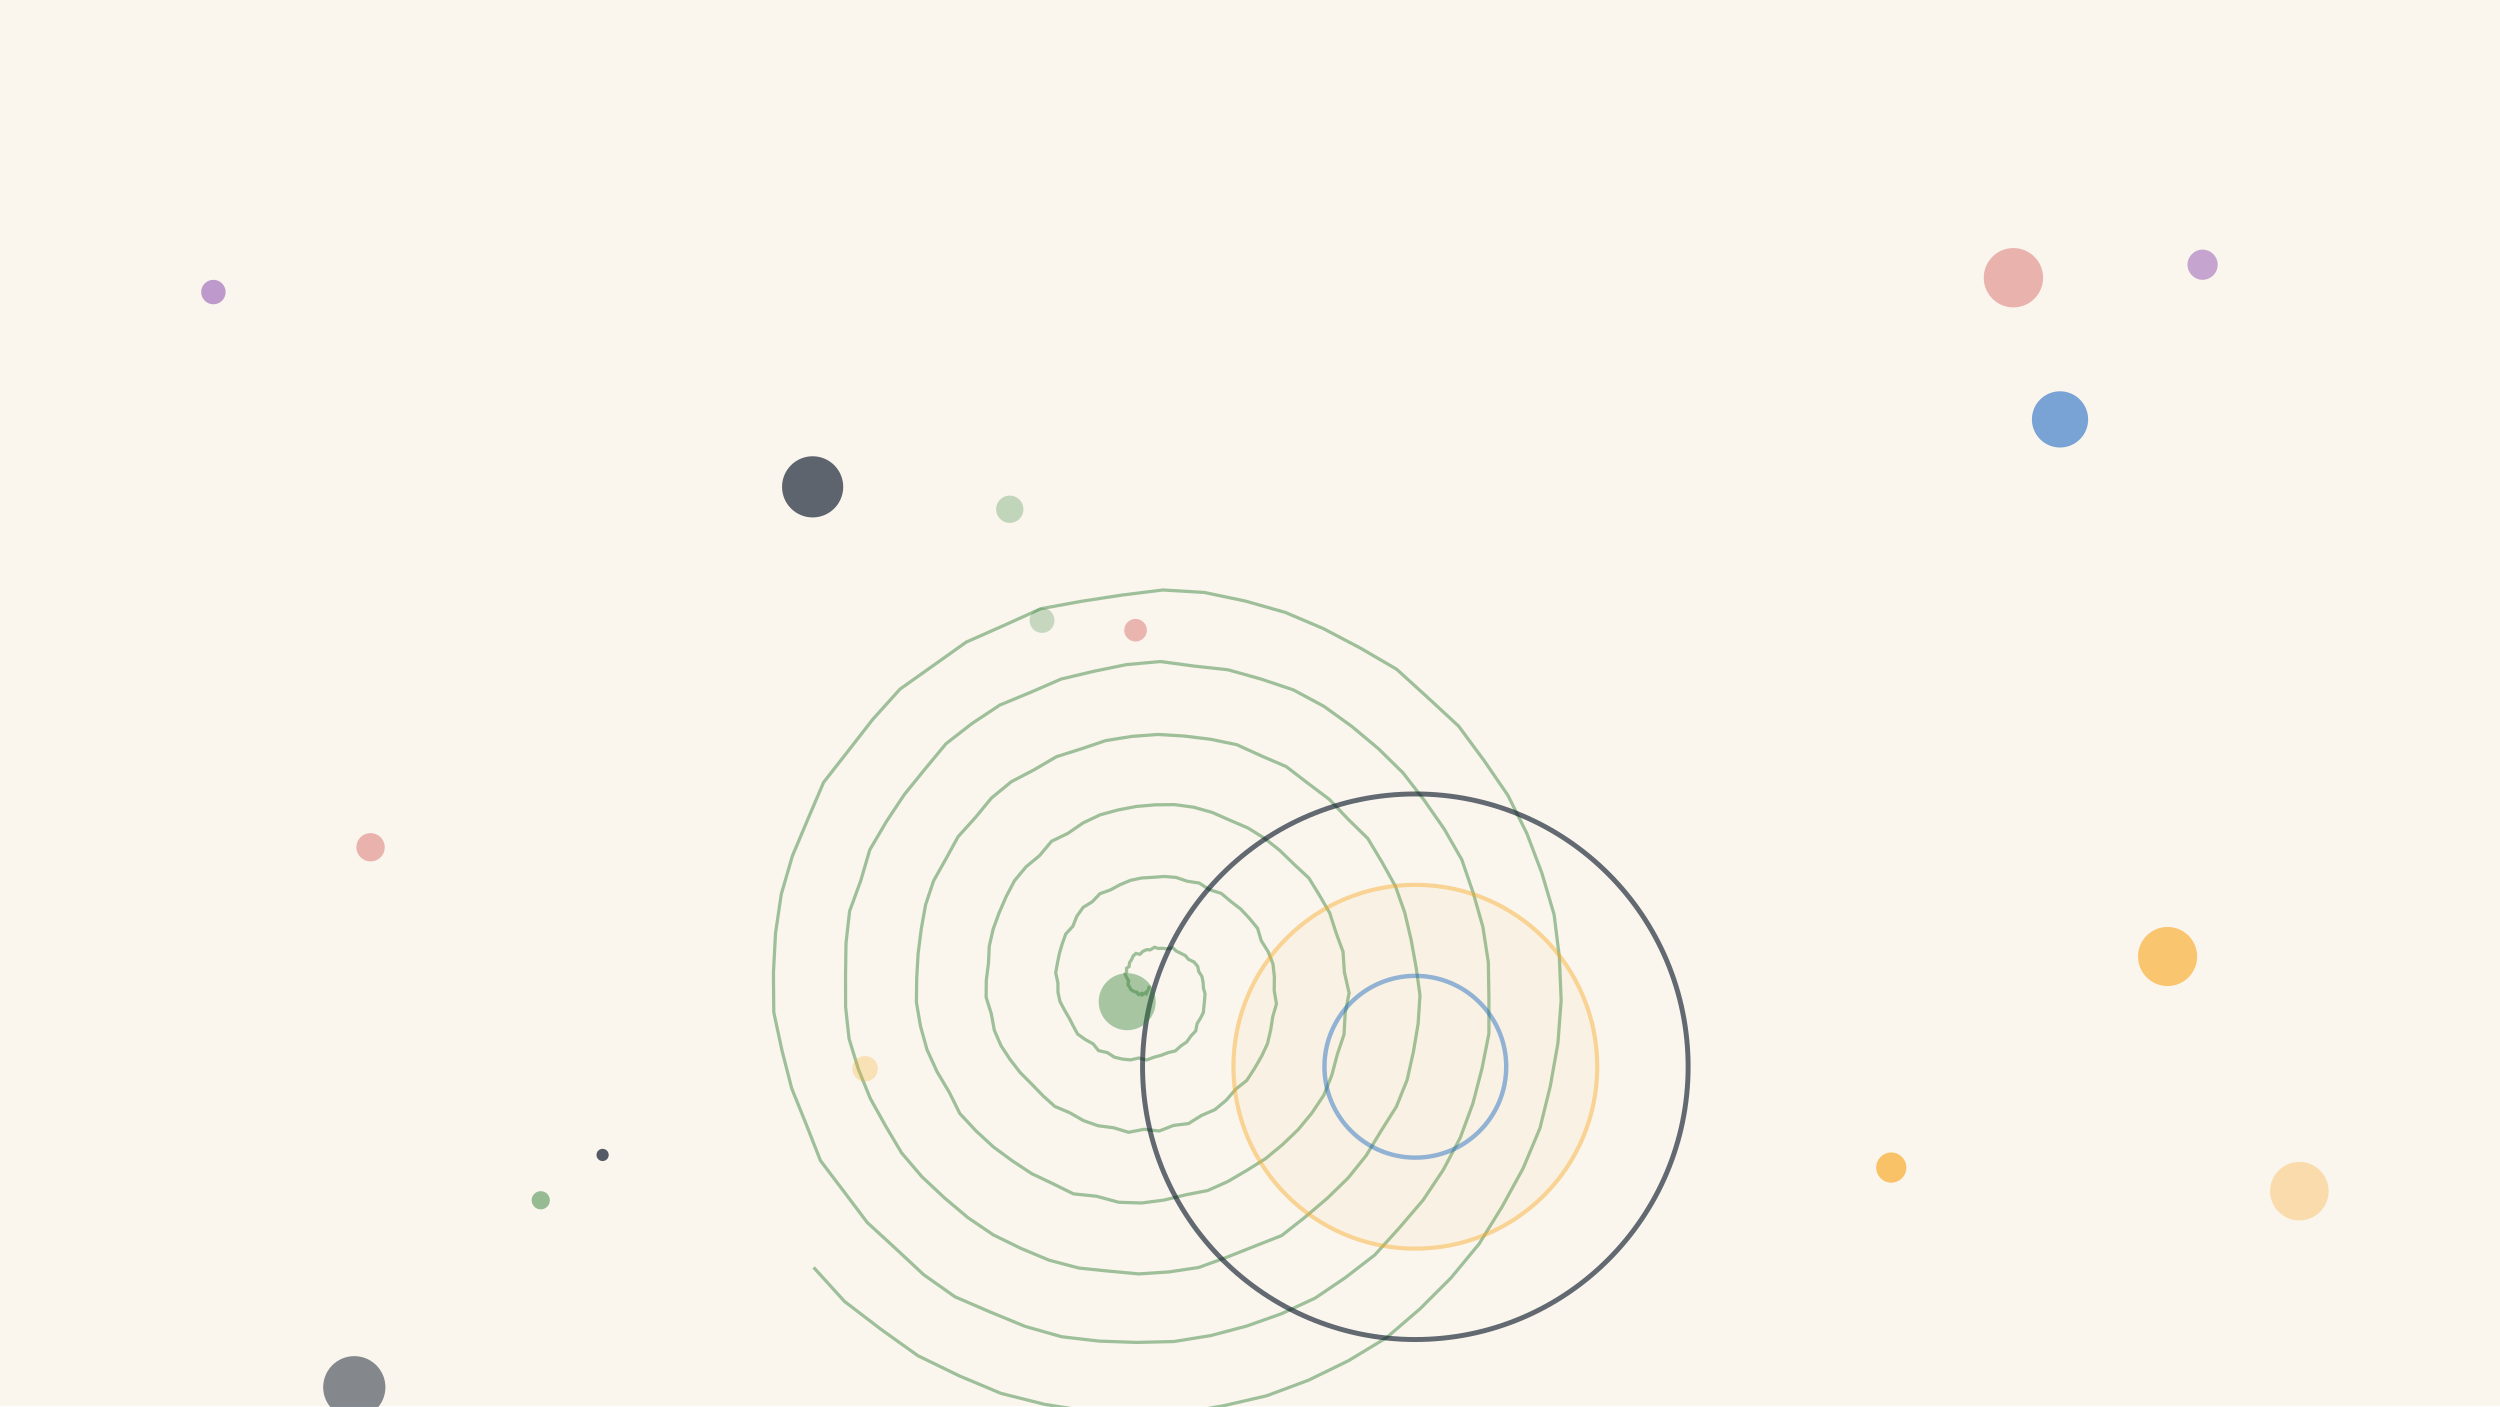
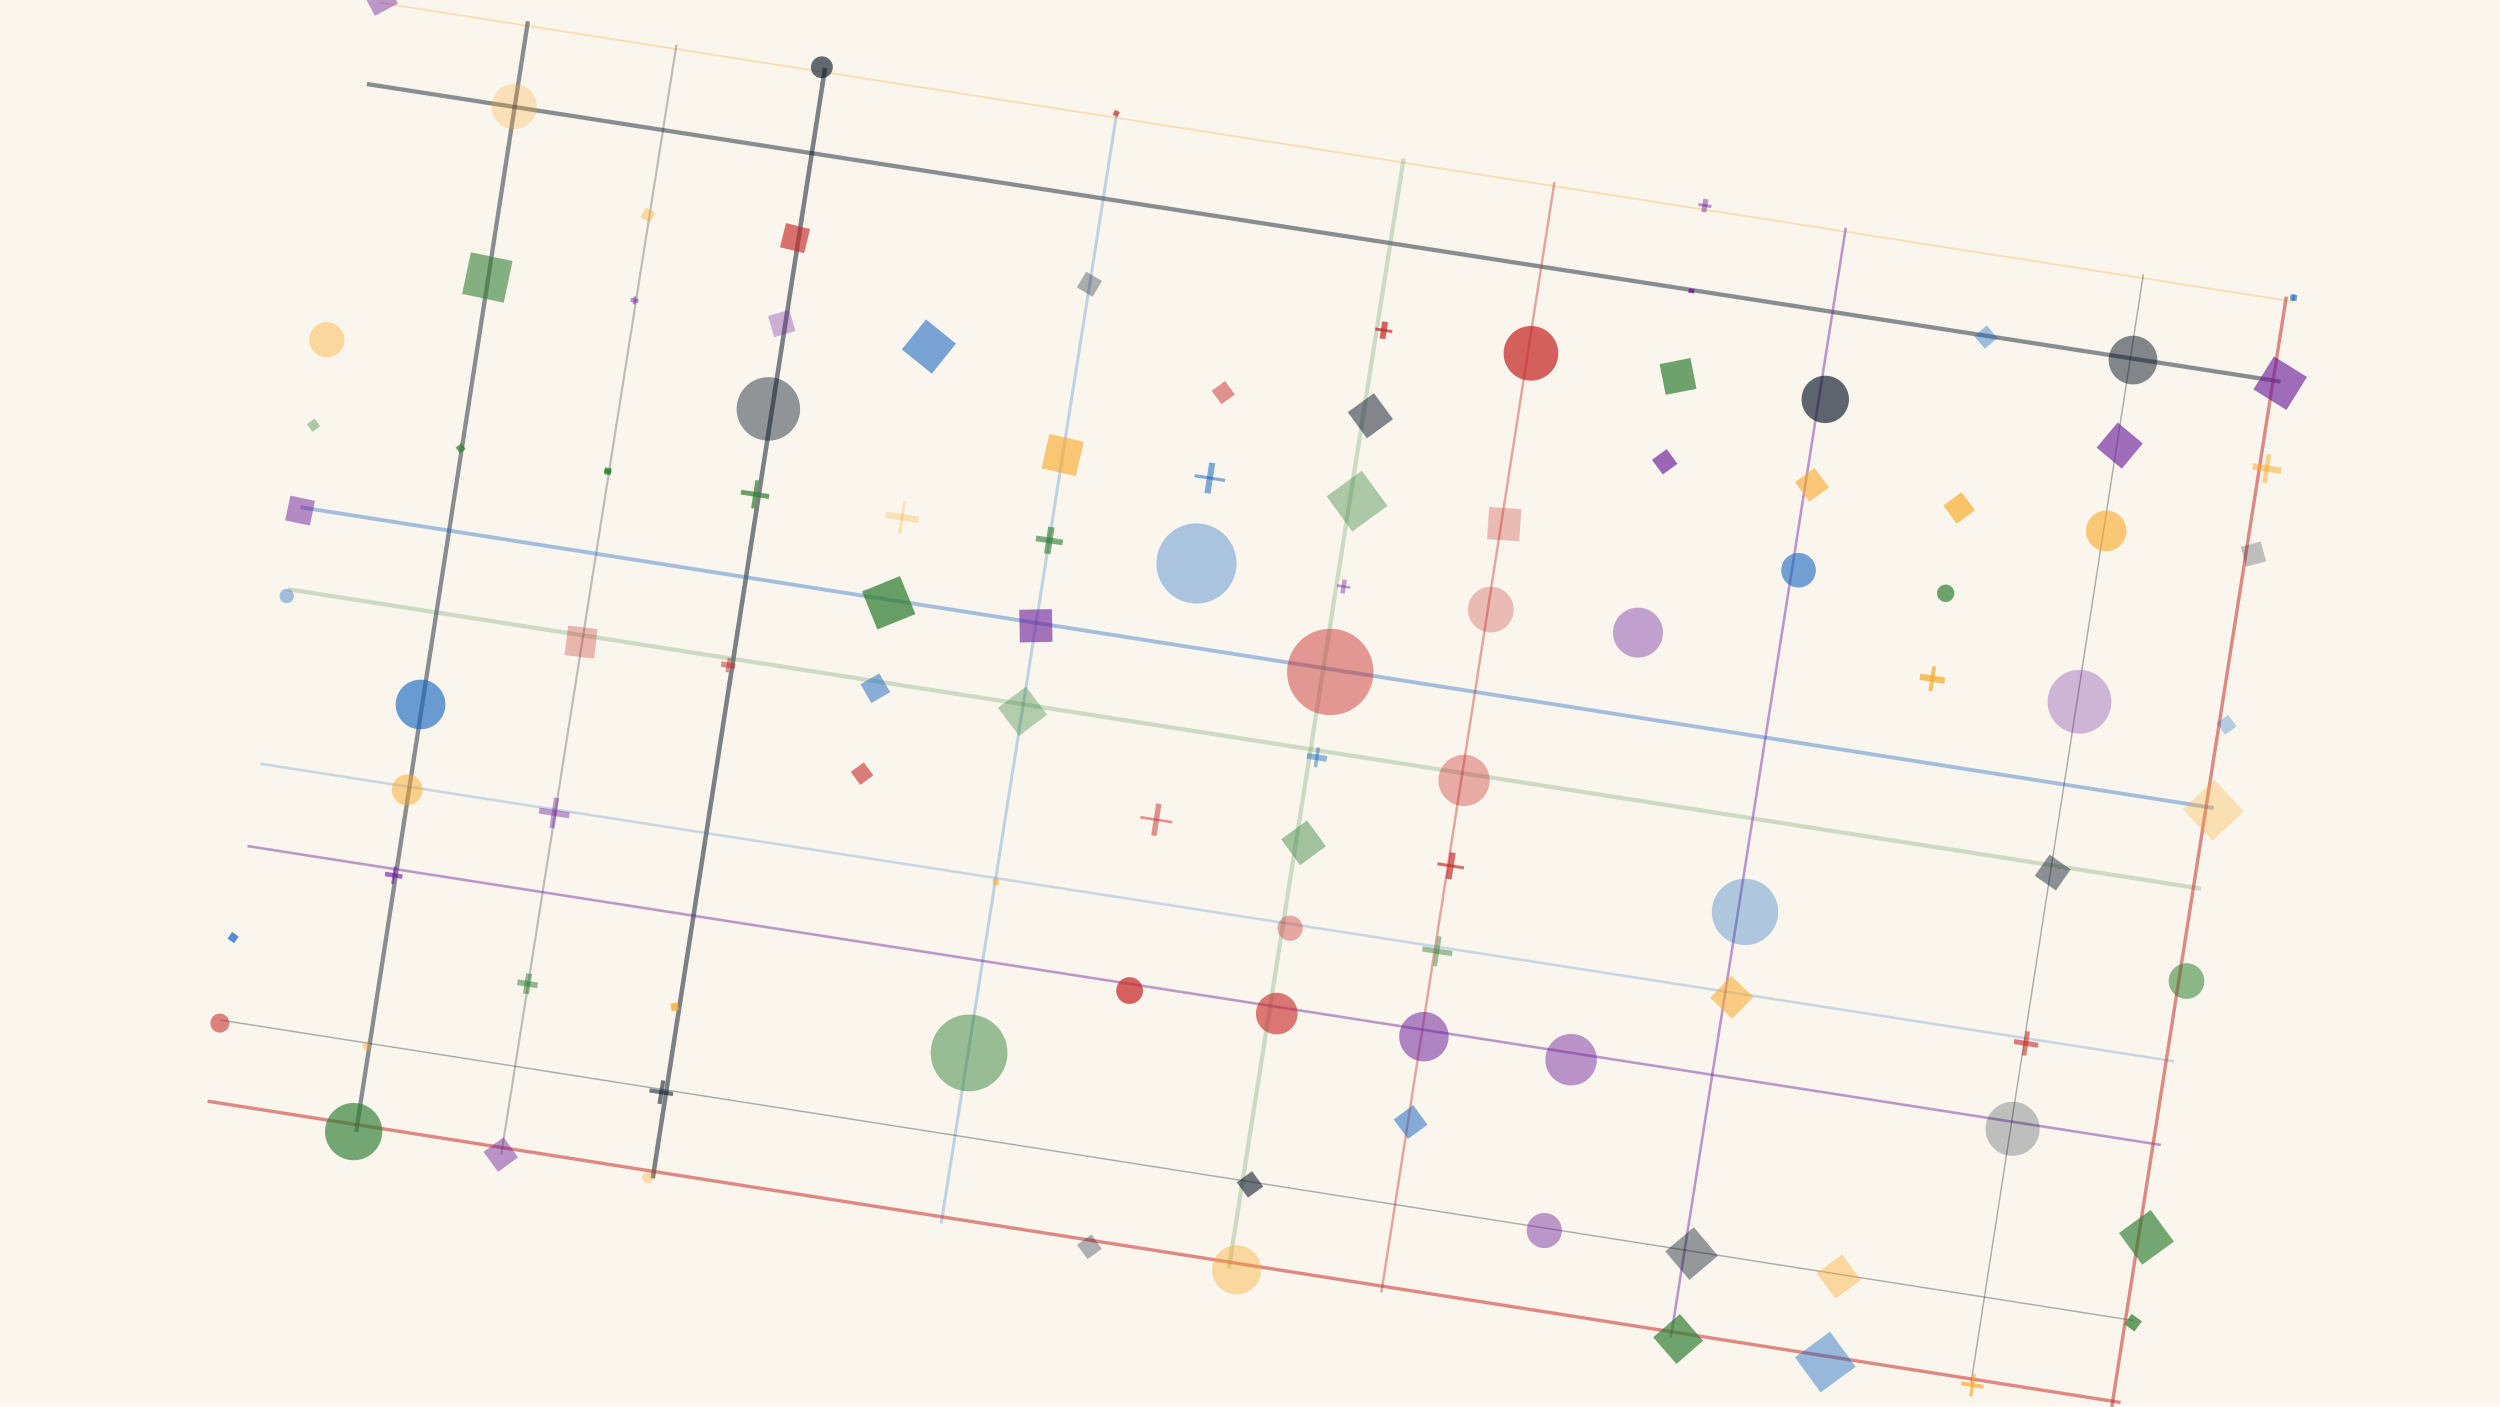
<svg xmlns="http://www.w3.org/2000/svg" viewBox="0 0 1920 1080" width="1920" height="1080">
  <rect width="1920" height="1080" fill="#FAF6EE" />
-   <g transform="rotate(80 960 540)">
-     <polyline points="1161.3,654.1 1160.4,654.1 1162.0,654.4 1163.0,654.9 1163.3,655.3 1165.6,657.0 1164.9,657.3 1165.7,658.8 1166.2,660.5 1165.2,660.6 1165.6,663.0 1164.7,663.7 1163.6,664.0 1162.9,665.8 1161.8,667.2 1160.4,668.5 1158.9,668.8 1157.1,669.7 1155.4,669.5 1153.8,668.8 1151.2,669.9 1148.3,670.7 1146.9,669.1 1144.1,668.8 1143.1,666.6 1140.2,665.7 1138.3,663.9 1135.7,662.1 1134.1,659.7 1135.3,656.7 1133.4,654.1 1132.7,651.1 1133.3,648.3 1131.9,644.8 1133.3,642.0 1133.8,638.7 1134.8,635.5 1134.8,631.0 1137.7,628.8 1139.9,625.8 1142.3,622.6 1145.6,620.7 1148.3,616.9 1152.1,614.7 1156.3,614.5 1160.4,612.8 1164.8,612.7 1169.1,613.2 1173.8,612.8 1178.3,613.9 1182.9,615.2 1187.7,616.5 1191.6,619.4 1195.3,622.7 1200.7,624.8 1203.8,629.0 1207.8,633.0 1210.0,637.9 1213.1,642.9 1213.4,648.5 1214.5,654.1 1215.0,659.8 1216.1,665.9 1213.6,671.3 1213.9,677.9 1212.2,684.0 1209.7,689.8 1205.3,694.5 1202.6,700.9 1196.8,704.1 1192.4,709.5 1187.3,714.5 1180.8,716.7 1174.2,718.7 1167.5,721.2 1160.4,723.5 1153.1,723.8 1145.9,722.6 1138.0,722.9 1130.9,720.3 1123.8,717.5 1116.8,714.0 1110.0,710.1 1105.2,703.8 1098.1,699.4 1092.2,693.4 1089.2,685.8 1084.1,678.9 1082.7,670.6 1080.0,662.5 1078.1,654.1 1077.8,645.4 1078.8,636.7 1079.7,627.8 1082.0,619.1 1086.3,611.3 1089.3,602.4 1095.6,595.7 1100.1,587.1 1107.4,581.0 1114.5,574.5 1122.6,569.2 1131.3,564.3 1141.1,563.2 1150.5,559.4 1160.4,557.4 1170.5,558.1 1180.4,560.0 1191.0,560.1 1200.2,564.6 1210.1,568.0 1219.9,572.2 1228.6,578.3 1236.8,585.2 1244.9,592.7 1250.1,602.3 1257.2,611.0 1262.8,620.8 1265.4,631.7 1269.8,642.6 1269.2,654.1 1271.5,665.7 1268.2,677.0 1268.4,689.1 1263.0,699.7 1259.4,711.2 1253.5,721.7 1245.8,730.9 1239.0,741.4 1229.4,748.9 1219.2,755.8 1208.9,763.0 1197.7,768.9 1185.9,774.0 1173.3,777.0 1160.4,777.1 1147.3,778.8 1134.4,776.4 1121.9,772.5 1109.0,769.6 1096.7,764.4 1085.1,757.7 1073.8,750.2 1062.9,741.8 1054.0,731.3 1047.2,719.4 1038.0,708.5 1034.2,695.1 1028.3,682.1 1024.5,668.3 1023.2,654.1 1023.0,639.6 1024.3,625.1 1026.7,610.6 1031.2,596.5 1037.6,583.2 1045.9,570.8 1054.1,558.3 1064.1,547.1 1075.4,537.1 1087.7,528.2 1100.2,518.8 1114.6,513.1 1129.3,507.7 1144.8,505.6 1160.4,502.8 1176.1,504.5 1192.4,503.7 1207.4,509.4 1223.2,513.1 1237.3,520.8 1252.2,527.7 1266.3,536.4 1278.3,547.9 1289.1,560.6 1298.3,574.4 1306.6,589.0 1312.9,604.5 1318.8,620.4 1323.0,637.0 1323.3,654.1 1324.4,671.3 1323.6,688.7 1320.0,705.9 1312.5,721.8 1307.6,739.0 1297.1,753.3 1286.8,767.8 1274.5,780.8 1261.5,793.2 1247.1,804.2 1231.7,814.2 1214.1,819.4 1196.9,825.9 1179.0,830.5 1160.4,832.3 1141.7,832.2 1123.3,828.7 1105.1,824.4 1087.1,818.8 1069.1,812.2 1052.2,803.0 1037.3,790.8 1022.1,778.6 1010.1,763.2 997.3,748.2 987.6,731.0 981.6,712.1 974.7,693.5 972.1,673.8 969.1,654.1 969.4,634.0 971.4,613.9 976.1,594.2 982.1,574.6 989.7,555.5 1001.4,538.5 1012.8,521.1 1028.1,507.1 1043.3,492.9 1060.7,481.4 1078.0,469.0 1097.8,461.4 1118.0,454.4 1139.1,450.9 1160.4,449.7 1181.9,449.6 1203.7,450.4 1224.9,455.6 1245.5,462.9 1265.9,471.4 1284.7,483.1 1301.0,497.9 1317.7,512.5 1332.3,529.2 1344.8,547.6 1356.1,566.9 1366.9,587.0 1371.4,609.2 1376.0,631.4 1380.0,654.1 1379.4,677.1 1376.9,700.1 1370.8,722.4 1364.4,744.9 1354.6,766.1 1341.9,785.9 1328.0,805.0 1311.6,821.9 1293.4,837.1 1274.3,851.4 1253.7,863.5 1231.2,872.0 1208.4,879.9 1184.7,885.0 1160.4,888.0 1136.0,886.4 1111.9,882.2 1087.8,877.6 1064.0,870.6 1042.6,858.2 1020.2,847.1 1001.2,830.9 983.1,813.7 966.7,794.8 950.2,775.4 938.3,752.9 928.1,729.5 922.6,704.6 916.6,679.7 915.1,654.1 914.4,628.2 916.6,602.2 924.5,577.4 931.8,552.3 943.2,528.6 955.8,505.4 972.2,484.6 991.2,466.1 1011.5,449.0 1033.1,433.6 1056.7,421.2 1081.1,409.9 1106.6,400.7 1133.3,396.5 1160.4,393.7 1187.7,394.3 1214.7,398.6 1241.9,403.4 1267.6,413.4 1292.7,424.9 1316.7,438.9 1338.7,456.0 1358.9,475.3 1376.7,496.9 1394.0,519.2 1407.1,544.2 1418.7,570.1 1426.0,597.6 1430.7,625.6 1433.1,654.1 1432.7,682.7 1428.4,711.0 1422.4,739.2 1414.1,767.0 1401.4,793.2 1385.8,817.8 1369.6,842.4 1348.7,863.1 1325.2,880.8 1301.7,898.8 1275.4,912.2 1248.7,925.9 1219.5,931.8 1190.3,938.0 1160.4,940.3 1130.2,941.4 1100.4,936.4 1070.9,929.6 1042.0,920.0 1014.6,906.5 989.0,890.0 963.1,873.1 942.5,850.2 921.9,827.4 902.7,802.8 889.4,774.7 876.0,746.5 868.5,716.1 860.7,685.6 860.5,654.1 861.2,622.6 862.8,590.8 870.2,559.8 882.1,530.1 896.0,501.4 913.4,474.6 933.0,449.3 953.9,424.6 979.4,404.9 1005.2,385.3 1034.3,370.8 1064.0,357.3 1095.4,348.0 1127.6,341.9 1160.4,338.2 1193.4,339.9 1226.3,344.3 1258.4,352.5 1289.6,363.9 1320.2,377.4 1348.3,395.5 1374.4,416.4 1399.5,438.8 1421.4,464.5 1440.8,492.2 1458.2,521.5 1470.5,553.3 1479.9,586.1 1486.1,619.8 1487.9,654.1 1487.8,688.5 1484.2,722.9 1474.3,756.0 1463.0,788.8 1448.8,820.5 1429.9,849.8 1409.3,878.2 1384.3,902.7 1358.4,926.5 1328.6,945.3" fill="none" stroke="#2E7D32" stroke-width="2.5" opacity="0.45" />
+   <g transform="rotate(8.9 960 540)">
+     <line x1="216.352" y1="112.0" x2="1703.648" y2="111.4" stroke="#F9A825" stroke-width="1.4" opacity="0.31" />
+     <line x1="216.352" y1="175.2" x2="1703.648" y2="173.6" stroke="#0A1628" stroke-width="3.3" opacity="0.47" />
+     <line x1="331.1" y1="108.435" x2="332.7" y2="971.565" stroke="#0A1628" stroke-width="3.3" opacity="0.47" />
+     <line x1="446.6" y1="108.435" x2="445.5" y2="971.565" stroke="#0A1628" stroke-width="1.7" opacity="0.26" />
+     <line x1="562.1" y1="108.435" x2="563.3" y2="971.565" stroke="#0A1628" stroke-width="3.5" opacity="0.53" />
+     <line x1="788.8" y1="108.435" x2="787.5" y2="971.565" stroke="#1565C0" stroke-width="2.4" opacity="0.25" />
+     <line x1="216.352" y1="504.2" x2="1703.648" y2="505.1" stroke="#1565C0" stroke-width="3.0" opacity="0.38" />
+     <line x1="216.352" y1="567.9" x2="1703.648" y2="567.8" stroke="#2E7D32" stroke-width="3.3" opacity="0.22" />
+     <line x1="1011.9" y1="108.435" x2="1011.1" y2="971.565" stroke="#2E7D32" stroke-width="3.3" opacity="0.22" />
+     <line x1="1129.1" y1="108.435" x2="1129.7" y2="971.565" stroke="#C62828" stroke-width="1.9" opacity="0.40" />
+     <line x1="216.352" y1="703.6" x2="1703.648" y2="702.0" stroke="#1565C0" stroke-width="2.0" opacity="0.22" />
+     <line x1="216.352" y1="767.6" x2="1703.648" y2="767.0" stroke="#6A1B9A" stroke-width="2.0" opacity="0.44" />
+     <line x1="1355.6" y1="108.435" x2="1354.7" y2="971.565" stroke="#6A1B9A" stroke-width="2.0" opacity="0.44" />
+     <line x1="216.352" y1="902.8" x2="1703.648" y2="903.5" stroke="#0A1628" stroke-width="1.1" opacity="0.34" />
+     <line x1="1586.9" y1="108.435" x2="1587.9" y2="971.565" stroke="#0A1628" stroke-width="1.1" opacity="0.34" />
+     <line x1="216.352" y1="965.9" x2="1703.648" y2="967.2" stroke="#C62828" stroke-width="2.6" opacity="0.54" />
+     <line x1="1698.0" y1="108.435" x2="1697.5" y2="971.565" stroke="#C62828" stroke-width="2.6" opacity="0.54" />
+     <rect x="206.3" y="98.4" width="20.1" height="20.1" fill="#6A1B9A" opacity="0.44" transform="rotate(53 216.4 108.4)" />
+     <circle cx="216.4" cy="374.0" r="13.5" fill="#F9A825" opacity="0.41" />
+     <polygon points="216.4,435.3 221.5,440.4 216.4,445.6 211.2,440.4" fill="#2E7D32" opacity="0.38" />
+     <rect x="206.7" y="497.1" width="19.4" height="19.4" fill="#6A1B9A" opacity="0.49" transform="rotate(3 216.4 506.8)" />
+     <circle cx="216.4" cy="573.2" r="5.5" fill="#1565C0" opacity="0.38" />
+     <rect x="213.2" y="835.7" width="6.2" height="6.2" fill="#1565C0" opacity="0.73" transform="rotate(25 216.4 838.8)" />
+     <circle cx="216.4" cy="905.2" r="7.3" fill="#C62828" opacity="0.57" />
+     <circle cx="330.8" cy="174.8" r="17.4" fill="#F9A825" opacity="0.27" />
+     <rect x="314.4" y="291.3" width="32.7" height="32.7" fill="#2E7D32" opacity="0.58" transform="rotate(3 330.8 307.6)" />
+     <polygon points="330.8,436.5 334.7,440.4 330.8,444.3 326.9,440.4" fill="#2E7D32" opacity="0.74" />
+     <circle cx="330.8" cy="639.6" r="19.1" fill="#1565C0" opacity="0.63" />
+     <circle cx="330.8" cy="706.0" r="11.8" fill="#F9A825" opacity="0.49" />
+     <line x1="324.0" y1="772.4" x2="337.5" y2="772.4" stroke="#6A1B9A" stroke-width="3.5" opacity="0.63" />
+     <line x1="330.8" y1="765.6" x2="330.8" y2="779.1" stroke="#6A1B9A" stroke-width="2.0" opacity="0.63" />
+     <polygon points="330.8,901.1 334.8,905.2 330.8,909.2 326.7,905.2" fill="#F9A825" opacity="0.42" />
+     <circle cx="330.8" cy="971.6" r="22.0" fill="#2E7D32" opacity="0.66" />
+     <rect x="441.0" y="237.0" width="8.4" height="8.4" fill="#F9A825" opacity="0.41" transform="rotate(18 445.2 241.2)" />
+     <line x1="442.1" y1="307.6" x2="448.2" y2="307.6" stroke="#6A1B9A" stroke-width="3.3" opacity="0.44" />
+     <line x1="445.2" y1="304.5" x2="445.2" y2="310.7" stroke="#6A1B9A" stroke-width="2.1" opacity="0.44" />
+     <line x1="442.4" y1="440.4" x2="447.9" y2="440.4" stroke="#2E7D32" stroke-width="2.9" opacity="0.74" />
+     <line x1="445.2" y1="437.7" x2="445.2" y2="443.1" stroke="#2E7D32" stroke-width="4.9" opacity="0.74" />
+     <rect x="433.8" y="561.8" width="22.8" height="22.8" fill="#C62828" opacity="0.32" transform="rotate(88 445.2 573.2)" />
+     <line x1="433.4" y1="706.0" x2="456.9" y2="706.0" stroke="#6A1B9A" stroke-width="4.7" opacity="0.42" />
+     <line x1="445.2" y1="694.3" x2="445.2" y2="717.7" stroke="#6A1B9A" stroke-width="4.0" opacity="0.42" />
+     <line x1="437.3" y1="838.8" x2="453.0" y2="838.8" stroke="#2E7D32" stroke-width="4.5" opacity="0.51" />
+     <line x1="445.2" y1="830.9" x2="445.2" y2="846.6" stroke="#2E7D32" stroke-width="4.7" opacity="0.51" />
+     <polygon points="445.2,958.1 458.6,971.6 445.2,985.0 431.7,971.6" fill="#6A1B9A" opacity="0.45" />
+     <circle cx="559.6" cy="108.4" r="8.4" fill="#0A1628" opacity="0.63" />
+     <rect x="550.0" y="231.7" width="19.1" height="19.1" fill="#C62828" opacity="0.65" transform="rotate(5 559.6 241.2)" />
+     <rect x="551.1" y="299.1" width="17.0" height="17.0" fill="#6A1B9A" opacity="0.33" transform="rotate(65 559.6 307.6)" />
+     <circle cx="559.6" cy="374.0" r="24.4" fill="#0A1628" opacity="0.44" />
+     <line x1="548.7" y1="440.4" x2="570.5" y2="440.4" stroke="#2E7D32" stroke-width="3.7" opacity="0.71" />
+     <line x1="559.6" y1="429.5" x2="559.6" y2="451.3" stroke="#2E7D32" stroke-width="2.7" opacity="0.71" />
+     <line x1="554.1" y1="573.2" x2="565.0" y2="573.2" stroke="#C62828" stroke-width="4.3" opacity="0.52" />
+     <line x1="559.6" y1="567.7" x2="559.6" y2="578.7" stroke="#C62828" stroke-width="2.5" opacity="0.52" />
+     <rect x="556.7" y="835.9" width="5.8" height="5.8" fill="#F9A825" opacity="0.74" transform="rotate(72 559.6 838.8)" />
+     <line x1="550.4" y1="905.2" x2="568.7" y2="905.2" stroke="#0A1628" stroke-width="3.2" opacity="0.57" />
+     <line x1="559.6" y1="896.0" x2="559.6" y2="914.3" stroke="#0A1628" stroke-width="3.2" opacity="0.57" />
+     <circle cx="559.6" cy="971.6" r="4.4" fill="#F9A825" opacity="0.33" />
+     <rect x="659.2" y="292.8" width="29.6" height="29.6" fill="#1565C0" opacity="0.57" transform="rotate(30 674.0 307.6)" />
+     <line x1="661.2" y1="440.4" x2="686.7" y2="440.4" stroke="#F9A825" stroke-width="5.0" opacity="0.28" />
+     <line x1="674.0" y1="427.7" x2="674.0" y2="453.2" stroke="#F9A825" stroke-width="2.2" opacity="0.28" />
+     <rect x="658.2" y="491.1" width="31.5" height="31.5" fill="#2E7D32" opacity="0.72" transform="rotate(59 674.0 506.8)" />
+     <rect x="665.6" y="564.9" width="16.7" height="16.7" fill="#1565C0" opacity="0.50" transform="rotate(51 674.0 573.2)" />
+     <polygon points="674.0,630.8 682.8,639.6 674.0,648.4 665.2,639.6" fill="#C62828" opacity="0.59" />
+     <rect x="786.3" y="106.3" width="4.2" height="4.2" fill="#C62828" opacity="0.70" transform="rotate(19 788.4 108.4)" />
+     <rect x="781.3" y="234.2" width="14.1" height="14.1" fill="#0A1628" opacity="0.33" transform="rotate(22 788.4 241.2)" />
+     <rect x="774.8" y="360.5" width="27.1" height="27.1" fill="#F9A825" opacity="0.61" transform="rotate(4 788.4 374.0)" />
+     <line x1="778.0" y1="440.4" x2="798.8" y2="440.4" stroke="#2E7D32" stroke-width="4.4" opacity="0.61" />
+     <line x1="788.4" y1="430.0" x2="788.4" y2="450.8" stroke="#2E7D32" stroke-width="5.0" opacity="0.61" />
+     <rect x="775.8" y="494.3" width="25.1" height="25.1" fill="#6A1B9A" opacity="0.60" transform="rotate(80 788.4 506.8)" />
+     <rect x="774.9" y="559.7" width="27.0" height="27.0" fill="#2E7D32" opacity="0.35" transform="rotate(44 788.4 573.2)" />
+     <rect x="785.9" y="703.5" width="4.9" height="4.9" fill="#F9A825" opacity="0.55" transform="rotate(79 788.4 706.0)" />
+     <circle cx="788.4" cy="838.8" r="29.5" fill="#2E7D32" opacity="0.48" />
+     <polygon points="902.8,298.6 911.8,307.6 902.8,316.6 893.8,307.6" fill="#C62828" opacity="0.49" />
+     <line x1="890.9" y1="374.0" x2="914.6" y2="374.0" stroke="#1565C0" stroke-width="2.4" opacity="0.54" />
+     <line x1="902.8" y1="362.2" x2="902.8" y2="385.9" stroke="#1565C0" stroke-width="4.7" opacity="0.54" />
+     <circle cx="902.8" cy="440.4" r="30.8" fill="#1565C0" opacity="0.35" />
+     <line x1="890.4" y1="639.6" x2="915.2" y2="639.6" stroke="#C62828" stroke-width="2.0" opacity="0.49" />
+     <line x1="902.8" y1="627.2" x2="902.8" y2="652.0" stroke="#C62828" stroke-width="4.2" opacity="0.49" />
+     <circle cx="902.8" cy="772.4" r="10.3" fill="#C62828" opacity="0.72" />
+     <polygon points="902.8,961.9 912.4,971.6 902.8,981.2 893.1,971.6" fill="#0A1628" opacity="0.32" />
+     <line x1="1010.6" y1="241.2" x2="1023.8" y2="241.2" stroke="#C62828" stroke-width="2.3" opacity="0.72" />
+     <line x1="1017.2" y1="234.6" x2="1017.2" y2="247.8" stroke="#C62828" stroke-width="4.5" opacity="0.72" />
+     <polygon points="1017.2,290.1 1034.8,307.6 1017.2,325.2 999.6,307.6" fill="#0A1628" opacity="0.50" />
+     <polygon points="1017.2,350.4 1040.9,374.0 1017.2,397.7 993.6,374.0" fill="#2E7D32" opacity="0.38" />
+     <line x1="1011.9" y1="440.4" x2="1022.5" y2="440.4" stroke="#6A1B9A" stroke-width="2.0" opacity="0.41" />
+     <line x1="1017.2" y1="435.1" x2="1017.2" y2="445.7" stroke="#6A1B9A" stroke-width="3.5" opacity="0.41" />
+     <circle cx="1017.2" cy="506.8" r="33.2" fill="#C62828" opacity="0.46" />
+     <line x1="1009.5" y1="573.2" x2="1024.9" y2="573.2" stroke="#1565C0" stroke-width="4.5" opacity="0.45" />
+     <line x1="1017.2" y1="565.5" x2="1017.2" y2="580.9" stroke="#1565C0" stroke-width="2.7" opacity="0.45" />
+     <polygon points="1017.2,622.2 1034.6,639.6 1017.2,657.0 999.8,639.6" fill="#2E7D32" opacity="0.43" />
+     <circle cx="1017.2" cy="706.0" r="9.7" fill="#C62828" opacity="0.38" />
+     <circle cx="1017.2" cy="772.4" r="16.0" fill="#C62828" opacity="0.62" />
+     <polygon points="1017.2,894.9 1027.5,905.2 1017.2,915.5 1006.9,905.2" fill="#0A1628" opacity="0.58" />
+     <circle cx="1017.2" cy="971.6" r="18.9" fill="#F9A825" opacity="0.40" />
+     <circle cx="1131.6" cy="241.2" r="21.0" fill="#C62828" opacity="0.73" />
+     <rect x="1119.2" y="361.6" width="24.8" height="24.8" fill="#C62828" opacity="0.29" transform="rotate(85 1131.6 374.0)" />
+     <circle cx="1131.6" cy="440.4" r="17.6" fill="#C62828" opacity="0.29" />
+     <circle cx="1131.6" cy="573.2" r="19.7" fill="#C62828" opacity="0.37" />
+     <line x1="1121.3" y1="639.6" x2="1141.9" y2="639.6" stroke="#C62828" stroke-width="2.4" opacity="0.67" />
+     <line x1="1131.6" y1="629.3" x2="1131.6" y2="649.9" stroke="#C62828" stroke-width="4.6" opacity="0.67" />
+     <line x1="1120.0" y1="706.0" x2="1143.2" y2="706.0" stroke="#2E7D32" stroke-width="4.1" opacity="0.46" />
+     <line x1="1131.6" y1="694.4" x2="1131.6" y2="717.6" stroke="#2E7D32" stroke-width="3.1" opacity="0.46" />
+     <circle cx="1131.6" cy="772.4" r="19.0" fill="#6A1B9A" opacity="0.52" />
+     <polygon points="1131.6,825.6 1144.8,838.8 1131.6,851.9 1118.5,838.8" fill="#1565C0" opacity="0.52" />
+     <line x1="1240.9" y1="108.4" x2="1251.1" y2="108.4" stroke="#6A1B9A" stroke-width="2.3" opacity="0.46" />
+     <line x1="1246.0" y1="103.4" x2="1246.0" y2="113.5" stroke="#6A1B9A" stroke-width="4.0" opacity="0.46" />
+     <line x1="1244.3" y1="174.8" x2="1247.7" y2="174.8" stroke="#6A1B9A" stroke-width="2.6" opacity="0.62" />
+     <line x1="1246.0" y1="173.1" x2="1246.0" y2="176.5" stroke="#6A1B9A" stroke-width="4.6" opacity="0.62" />
+     <rect x="1234.0" y="229.2" width="24.1" height="24.1" fill="#2E7D32" opacity="0.69" transform="rotate(70 1246.0 241.2)" />
+     <polygon points="1246.0,297.7 1255.9,307.6 1246.0,317.5 1236.1,307.6" fill="#6A1B9A" opacity="0.66" />
+     <circle cx="1246.0" cy="440.4" r="19.2" fill="#6A1B9A" opacity="0.39" />
+     <circle cx="1246.0" cy="772.4" r="19.8" fill="#6A1B9A" opacity="0.45" />
+     <circle cx="1246.0" cy="905.2" r="13.5" fill="#6A1B9A" opacity="0.44" />
+     <circle cx="1360.4" cy="241.2" r="18.2" fill="#0A1628" opacity="0.65" />
+     <polygon points="1360.4,294.4 1373.7,307.6 1360.4,320.8 1347.2,307.6" fill="#F9A825" opacity="0.59" />
+     <circle cx="1360.4" cy="374.0" r="13.3" fill="#1565C0" opacity="0.59" />
+     <circle cx="1360.4" cy="639.6" r="25.5" fill="#1565C0" opacity="0.33" />
+     <rect x="1348.7" y="694.2" width="23.5" height="23.5" fill="#F9A825" opacity="0.54" transform="rotate(35 1360.4 706.0)" />
+     <rect x="1346.1" y="890.8" width="28.7" height="28.7" fill="#0A1628" opacity="0.42" transform="rotate(41 1360.4 905.2)" />
+     <rect x="1346.8" y="958.0" width="27.2" height="27.2" fill="#2E7D32" opacity="0.68" transform="rotate(40 1360.4 971.6)" />
+     <rect x="1468.5" y="168.5" width="12.7" height="12.7" fill="#1565C0" opacity="0.40" transform="rotate(41 1474.8 174.8)" />
+     <polygon points="1474.8,295.4 1487.1,307.6 1474.8,319.9 1462.6,307.6" fill="#F9A825" opacity="0.66" />
+     <circle cx="1474.8" cy="374.0" r="6.7" fill="#2E7D32" opacity="0.69" />
+     <line x1="1465.2" y1="440.4" x2="1484.5" y2="440.4" stroke="#F9A825" stroke-width="4.9" opacity="0.70" />
+     <line x1="1474.8" y1="430.8" x2="1474.8" y2="450.0" stroke="#F9A825" stroke-width="3.1" opacity="0.70" />
+     <polygon points="1474.8,888.0 1492.0,905.2 1474.8,922.3 1457.7,905.2" fill="#F9A825" opacity="0.40" />
+     <polygon points="1474.8,948.0 1498.4,971.6 1474.8,995.2 1451.2,971.6" fill="#1565C0" opacity="0.43" />
+     <circle cx="1589.2" cy="174.8" r="18.7" fill="#0A1628" opacity="0.50" />
+     <rect x="1576.7" y="228.6" width="25.2" height="25.2" fill="#6A1B9A" opacity="0.63" transform="rotate(31 1589.2 241.2)" />
+     <circle cx="1589.2" cy="307.6" r="15.6" fill="#F9A825" opacity="0.60" />
+     <circle cx="1589.2" cy="440.4" r="24.5" fill="#6A1B9A" opacity="0.30" />
+     <rect x="1579.3" y="563.3" width="19.8" height="19.8" fill="#0A1628" opacity="0.46" transform="rotate(26 1589.2 573.2)" />
+     <line x1="1579.9" y1="706.0" x2="1598.6" y2="706.0" stroke="#C62828" stroke-width="3.9" opacity="0.59" />
+     <line x1="1589.2" y1="696.6" x2="1589.2" y2="715.4" stroke="#C62828" stroke-width="3.4" opacity="0.59" />
+     <circle cx="1589.2" cy="772.4" r="20.8" fill="#0A1628" opacity="0.25" />
+     <line x1="1580.5" y1="971.6" x2="1597.9" y2="971.6" stroke="#F9A825" stroke-width="3.1" opacity="0.66" />
+     <line x1="1589.2" y1="962.9" x2="1589.2" y2="980.3" stroke="#F9A825" stroke-width="2.7" opacity="0.66" />
+     <line x1="1701.0" y1="108.4" x2="1706.3" y2="108.4" stroke="#1565C0" stroke-width="4.6" opacity="0.56" />
+     <line x1="1703.6" y1="105.8" x2="1703.6" y2="111.0" stroke="#1565C0" stroke-width="2.4" opacity="0.56" />
+     <rect x="1688.7" y="159.9" width="29.9" height="29.9" fill="#6A1B9A" opacity="0.63" transform="rotate(23 1703.6 174.8)" />
+     <line x1="1692.5" y1="241.2" x2="1714.8" y2="241.2" stroke="#F9A825" stroke-width="4.8" opacity="0.51" />
+     <line x1="1703.6" y1="230.1" x2="1703.6" y2="252.3" stroke="#F9A825" stroke-width="3.6" opacity="0.51" />
+     <rect x="1695.8" y="299.7" width="15.8" height="15.8" fill="#0A1628" opacity="0.25" transform="rotate(66 1703.6 307.6)" />
+     <polygon points="1703.6,432.6 1711.4,440.4 1703.6,448.2 1695.9,440.4" fill="#1565C0" opacity="0.30" />
+     <rect x="1687.1" y="490.2" width="33.2" height="33.2" fill="#F9A825" opacity="0.30" transform="rotate(38 1703.6 506.8)" />
+     <circle cx="1703.6" cy="639.6" r="13.7" fill="#2E7D32" opacity="0.54" />
+     <polygon points="1703.6,817.5 1725.0,838.8 1703.6,860.1 1682.3,838.8" fill="#2E7D32" opacity="0.66" />
+     <rect x="1698.8" y="900.3" width="9.7" height="9.7" fill="#2E7D32" opacity="0.72" transform="rotate(27 1703.6 905.2)" />
  </g>
-   <circle cx="1086.983" cy="819.258" r="209.5" fill="none" fill-opacity="0.00" stroke="#0A1628" stroke-width="3.8" opacity="0.63" />
-   <circle cx="1086.983" cy="819.258" r="139.7" fill="#F9A825" fill-opacity="0.12" stroke="#F9A825" stroke-width="3.2" opacity="0.45" />
-   <circle cx="1086.983" cy="819.258" r="69.8" fill="none" fill-opacity="0.00" stroke="#1565C0" stroke-width="3.4" opacity="0.45" />
-   <circle cx="163.9" cy="224.3" r="9.4" fill="#6A1B9A" opacity="0.42" />
-   <circle cx="872.1" cy="484.0" r="8.7" fill="#C62828" opacity="0.32" />
-   <circle cx="462.8" cy="887.0" r="4.7" fill="#0A1628" opacity="0.69" />
-   <circle cx="284.6" cy="650.7" r="10.9" fill="#C62828" opacity="0.33" />
-   <circle cx="1452.5" cy="896.7" r="11.6" fill="#F9A825" opacity="0.67" />
-   <circle cx="664.4" cy="820.8" r="9.8" fill="#F9A825" opacity="0.28" />
-   <circle cx="415.3" cy="921.8" r="7.0" fill="#2E7D32" opacity="0.49" />
-   <circle cx="1765.9" cy="914.8" r="22.5" fill="#F9A825" opacity="0.33" />
-   <circle cx="1582.1" cy="322.1" r="21.6" fill="#1565C0" opacity="0.57" />
-   <circle cx="1691.6" cy="203.3" r="11.6" fill="#6A1B9A" opacity="0.37" />
-   <circle cx="624.1" cy="373.9" r="23.5" fill="#0A1628" opacity="0.65" />
-   <circle cx="1546.3" cy="213.3" r="22.8" fill="#C62828" opacity="0.33" />
-   <circle cx="865.7" cy="769.3" r="21.9" fill="#2E7D32" opacity="0.41" />
-   <circle cx="800.3" cy="476.5" r="9.6" fill="#2E7D32" opacity="0.25" />
-   <circle cx="775.5" cy="391.1" r="10.5" fill="#2E7D32" opacity="0.28" />
-   <circle cx="1664.7" cy="734.6" r="22.7" fill="#F9A825" opacity="0.63" />
-   <circle cx="272.1" cy="1065.4" r="23.9" fill="#0A1628" opacity="0.49" />
</svg>
